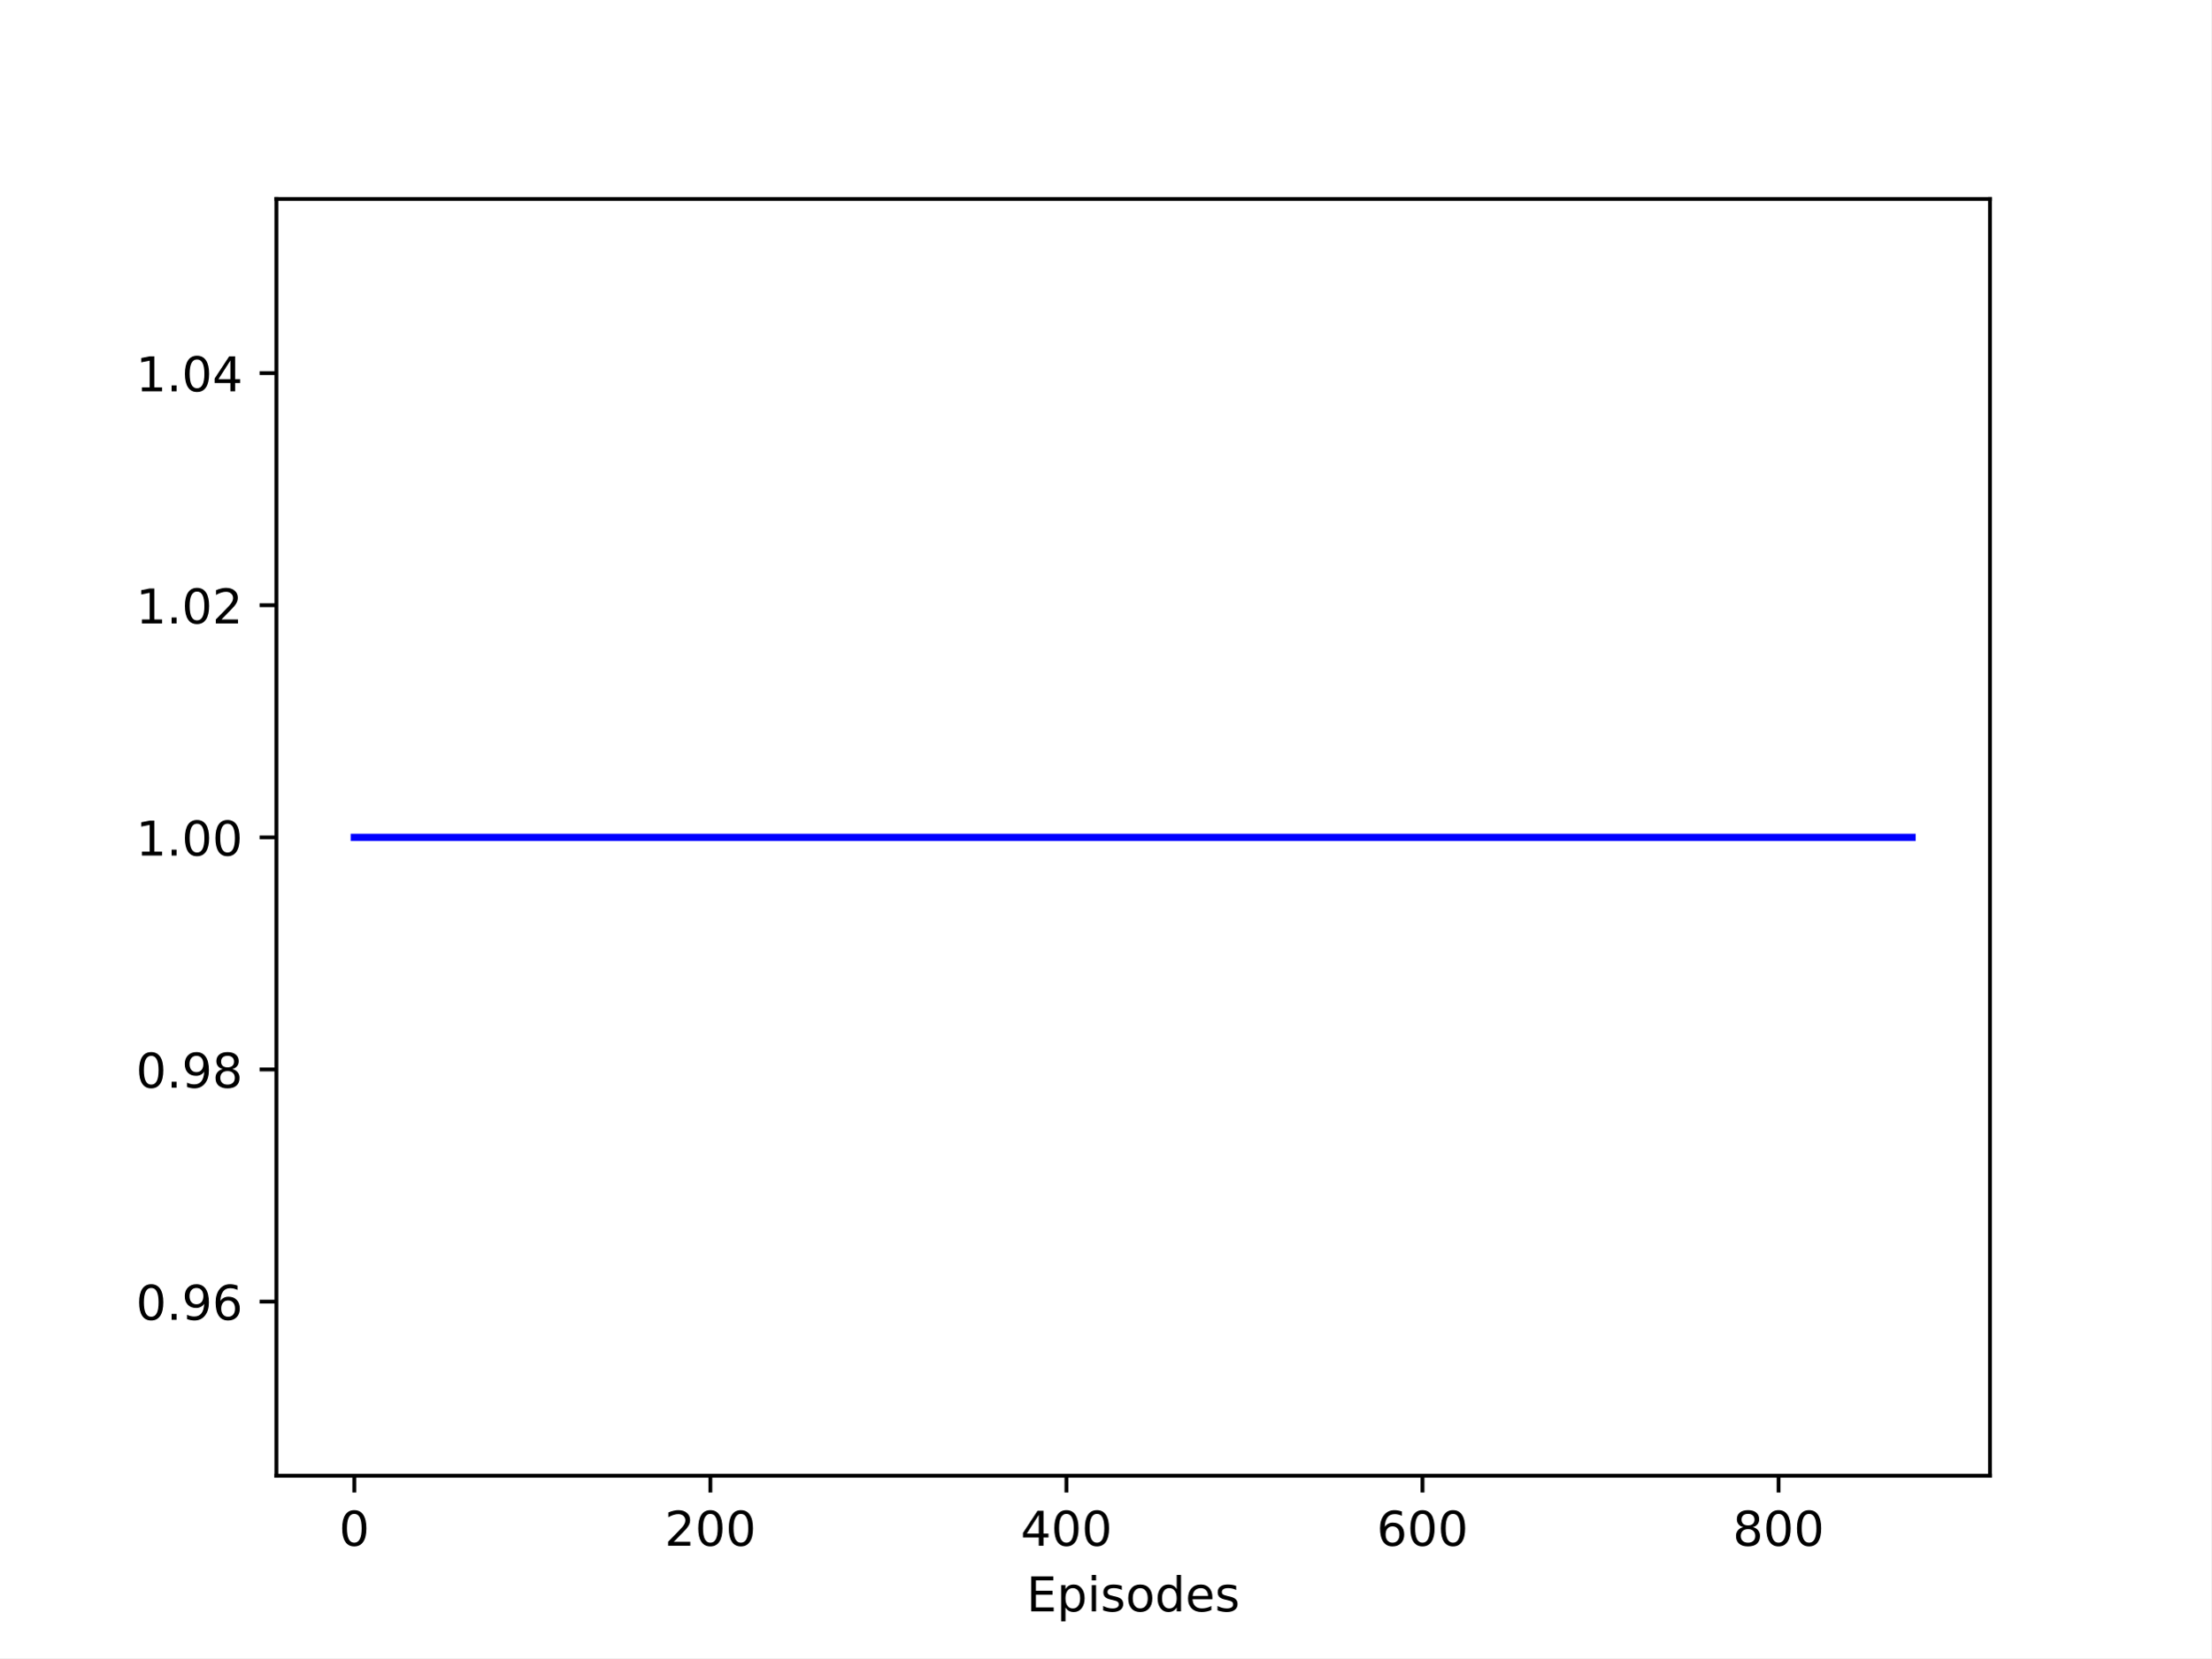
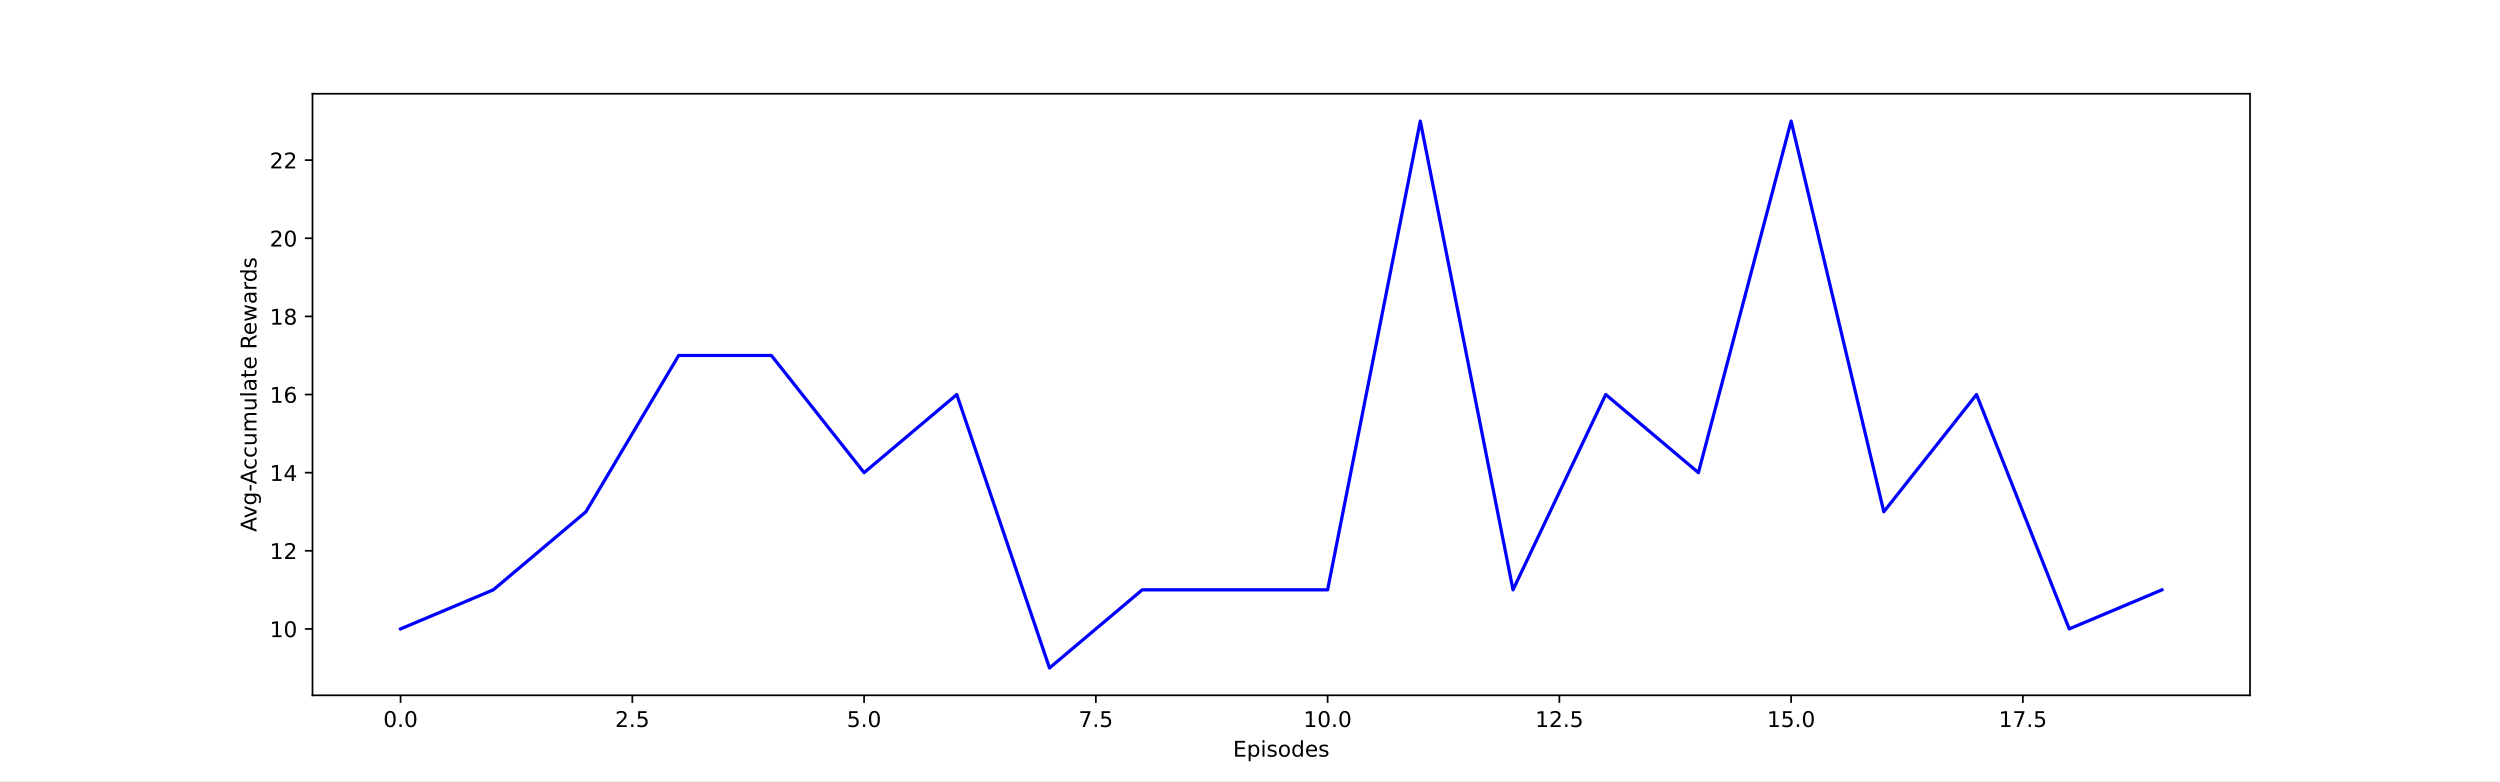
- <svg xmlns="http://www.w3.org/2000/svg" xmlns:xlink="http://www.w3.org/1999/xlink" height="345.6pt" version="1.1" viewBox="0 0 460.8 345.6" width="460.8pt">
+ <svg xmlns="http://www.w3.org/2000/svg" xmlns:xlink="http://www.w3.org/1999/xlink" height="360pt" version="1.1" viewBox="0 0 1152 360" width="1152pt">
  <defs>
    <style type="text/css">*{stroke-linecap:butt;stroke-linejoin:round;}</style>
  </defs>
  <g id="figure_1">
    <g id="patch_1">
-       <path d="M 0 345.6  L 460.8 345.6  L 460.8 0  L 0 0  z " style="fill:#ffffff;" />
+       <path d="M 0 360  L 1152 360  L 1152 0  L 0 0  z " style="fill:#ffffff;" />
    </g>
    <g id="axes_1">
      <g id="patch_2">
-         <path d="M 57.6 307.584  L 414.72 307.584  L 414.72 41.472  L 57.6 41.472  z " style="fill:#ffffff;" />
+         <path d="M 144 320.4  L 1036.8 320.4  L 1036.8 43.2  L 144 43.2  z " style="fill:#ffffff;" />
      </g>
      <g id="matplotlib.axis_1">
        <g id="xtick_1">
          <g id="line2d_1">
            <defs>
-               <path d="M 0 0  L 0 3.5  " id="m35e2b532b1" style="stroke:#000000;stroke-width:0.8;" />
+               <path d="M 0 0  L 0 3.5  " id="m3d6e7f5de0" style="stroke:#000000;stroke-width:0.8;" />
            </defs>
            <g>
-               <use style="stroke:#000000;stroke-width:0.8;" x="73.833" xlink:href="#m35e2b532b1" y="307.584" />
+               <use style="stroke:#000000;stroke-width:0.8;" x="184.582" xlink:href="#m3d6e7f5de0" y="320.4" />
            </g>
          </g>
          <g id="text_1">
-             <g transform="translate(70.65148 322.1824)scale(0.1 -0.1)">
+             <g transform="translate(176.6303 334.9984)scale(0.1 -0.1)">
              <defs>
                <path d="M 31.781 66.406  Q 24.172 66.406 20.328 58.906  Q 16.5 51.422 16.5 36.375  Q 16.5 21.391 20.328 13.891  Q 24.172 6.391 31.781 6.391  Q 39.453 6.391 43.281 13.891  Q 47.125 21.391 47.125 36.375  Q 47.125 51.422 43.281 58.906  Q 39.453 66.406 31.781 66.406  z M 31.781 74.219  Q 44.047 74.219 50.516 64.516  Q 56.984 54.828 56.984 36.375  Q 56.984 17.969 50.516 8.266  Q 44.047 -1.422 31.781 -1.422  Q 19.531 -1.422 13.062 8.266  Q 6.594 17.969 6.594 36.375  Q 6.594 54.828 13.062 64.516  Q 19.531 74.219 31.781 74.219  z " id="DejaVuSans-48" />
+                 <path d="M 10.688 12.406  L 21 12.406  L 21 0  L 10.688 0  z " id="DejaVuSans-46" />
              </defs>
              <use xlink:href="#DejaVuSans-48" />
+               <use x="63.623" xlink:href="#DejaVuSans-46" />
+               <use x="95.41" xlink:href="#DejaVuSans-48" />
            </g>
          </g>
        </g>
        <g id="xtick_2">
          <g id="line2d_2">
            <g>
-               <use style="stroke:#000000;stroke-width:0.8;" x="148.039" xlink:href="#m35e2b532b1" y="307.584" />
+               <use style="stroke:#000000;stroke-width:0.8;" x="291.376" xlink:href="#m3d6e7f5de0" y="320.4" />
            </g>
          </g>
          <g id="text_2">
-             <g transform="translate(138.4957 322.1824)scale(0.1 -0.1)">
+             <g transform="translate(283.4245 334.9984)scale(0.1 -0.1)">
              <defs>
                <path d="M 19.188 8.297  L 53.609 8.297  L 53.609 0  L 7.328 0  L 7.328 8.297  Q 12.938 14.109 22.625 23.891  Q 32.328 33.688 34.812 36.531  Q 39.547 41.844 41.422 45.531  Q 43.312 49.219 43.312 52.781  Q 43.312 58.594 39.234 62.25  Q 35.156 65.922 28.609 65.922  Q 23.969 65.922 18.812 64.312  Q 13.672 62.703 7.812 59.422  L 7.812 69.391  Q 13.766 71.781 18.938 73  Q 24.125 74.219 28.422 74.219  Q 39.75 74.219 46.484 68.547  Q 53.219 62.891 53.219 53.422  Q 53.219 48.922 51.531 44.891  Q 49.859 40.875 45.406 35.406  Q 44.188 33.984 37.641 27.219  Q 31.109 20.453 19.188 8.297  z " id="DejaVuSans-50" />
+                 <path d="M 10.797 72.906  L 49.516 72.906  L 49.516 64.594  L 19.828 64.594  L 19.828 46.734  Q 21.969 47.469 24.109 47.828  Q 26.266 48.188 28.422 48.188  Q 40.625 48.188 47.75 41.5  Q 54.891 34.812 54.891 23.391  Q 54.891 11.625 47.562 5.094  Q 40.234 -1.422 26.906 -1.422  Q 22.312 -1.422 17.547 -0.641  Q 12.797 0.141 7.719 1.703  L 7.719 11.625  Q 12.109 9.234 16.797 8.062  Q 21.484 6.891 26.703 6.891  Q 35.156 6.891 40.078 11.328  Q 45.016 15.766 45.016 23.391  Q 45.016 31 40.078 35.438  Q 35.156 39.891 26.703 39.891  Q 22.75 39.891 18.812 39.016  Q 14.891 38.141 10.797 36.281  z " id="DejaVuSans-53" />
              </defs>
              <use xlink:href="#DejaVuSans-50" />
-               <use x="63.623" xlink:href="#DejaVuSans-48" />
-               <use x="127.246" xlink:href="#DejaVuSans-48" />
+               <use x="63.623" xlink:href="#DejaVuSans-46" />
+               <use x="95.41" xlink:href="#DejaVuSans-53" />
            </g>
          </g>
        </g>
        <g id="xtick_3">
          <g id="line2d_3">
            <g>
-               <use style="stroke:#000000;stroke-width:0.8;" x="222.246" xlink:href="#m35e2b532b1" y="307.584" />
+               <use style="stroke:#000000;stroke-width:0.8;" x="398.17" xlink:href="#m3d6e7f5de0" y="320.4" />
            </g>
          </g>
          <g id="text_3">
-             <g transform="translate(212.7025 322.1824)scale(0.1 -0.1)">
-               <defs>
-                 <path d="M 37.797 64.312  L 12.891 25.391  L 37.797 25.391  z M 35.203 72.906  L 47.609 72.906  L 47.609 25.391  L 58.016 25.391  L 58.016 17.188  L 47.609 17.188  L 47.609 0  L 37.797 0  L 37.797 17.188  L 4.891 17.188  L 4.891 26.703  z " id="DejaVuSans-52" />
-               </defs>
-               <use xlink:href="#DejaVuSans-52" />
-               <use x="63.623" xlink:href="#DejaVuSans-48" />
-               <use x="127.246" xlink:href="#DejaVuSans-48" />
+             <g transform="translate(390.2188 334.9984)scale(0.1 -0.1)">
+               <use xlink:href="#DejaVuSans-53" />
+               <use x="63.623" xlink:href="#DejaVuSans-46" />
+               <use x="95.41" xlink:href="#DejaVuSans-48" />
            </g>
          </g>
        </g>
        <g id="xtick_4">
          <g id="line2d_4">
            <g>
-               <use style="stroke:#000000;stroke-width:0.8;" x="296.453" xlink:href="#m35e2b532b1" y="307.584" />
+               <use style="stroke:#000000;stroke-width:0.8;" x="504.965" xlink:href="#m3d6e7f5de0" y="320.4" />
            </g>
          </g>
          <g id="text_4">
-             <g transform="translate(286.9092 322.1824)scale(0.1 -0.1)">
-               <defs>
-                 <path d="M 33.016 40.375  Q 26.375 40.375 22.484 35.828  Q 18.609 31.297 18.609 23.391  Q 18.609 15.531 22.484 10.953  Q 26.375 6.391 33.016 6.391  Q 39.656 6.391 43.531 10.953  Q 47.406 15.531 47.406 23.391  Q 47.406 31.297 43.531 35.828  Q 39.656 40.375 33.016 40.375  z M 52.594 71.297  L 52.594 62.312  Q 48.875 64.062 45.094 64.984  Q 41.312 65.922 37.594 65.922  Q 27.828 65.922 22.672 59.328  Q 17.531 52.734 16.797 39.406  Q 19.672 43.656 24.016 45.922  Q 28.375 48.188 33.594 48.188  Q 44.578 48.188 50.953 41.516  Q 57.328 34.859 57.328 23.391  Q 57.328 12.156 50.688 5.359  Q 44.047 -1.422 33.016 -1.422  Q 20.359 -1.422 13.672 8.266  Q 6.984 17.969 6.984 36.375  Q 6.984 53.656 15.188 63.938  Q 23.391 74.219 37.203 74.219  Q 40.922 74.219 44.703 73.484  Q 48.484 72.75 52.594 71.297  z " id="DejaVuSans-54" />
-               </defs>
-               <use xlink:href="#DejaVuSans-54" />
-               <use x="63.623" xlink:href="#DejaVuSans-48" />
-               <use x="127.246" xlink:href="#DejaVuSans-48" />
+             <g transform="translate(497.013 334.9984)scale(0.1 -0.1)">
+               <defs>
+                 <path d="M 8.203 72.906  L 55.078 72.906  L 55.078 68.703  L 28.609 0  L 18.312 0  L 43.219 64.594  L 8.203 64.594  z " id="DejaVuSans-55" />
+               </defs>
+               <use xlink:href="#DejaVuSans-55" />
+               <use x="63.623" xlink:href="#DejaVuSans-46" />
+               <use x="95.41" xlink:href="#DejaVuSans-53" />
            </g>
          </g>
        </g>
        <g id="xtick_5">
          <g id="line2d_5">
            <g>
-               <use style="stroke:#000000;stroke-width:0.8;" x="370.66" xlink:href="#m35e2b532b1" y="307.584" />
+               <use style="stroke:#000000;stroke-width:0.8;" x="611.759" xlink:href="#m3d6e7f5de0" y="320.4" />
            </g>
          </g>
          <g id="text_5">
-             <g transform="translate(361.116 322.1824)scale(0.1 -0.1)">
-               <defs>
-                 <path d="M 31.781 34.625  Q 24.75 34.625 20.719 30.859  Q 16.703 27.094 16.703 20.516  Q 16.703 13.922 20.719 10.156  Q 24.75 6.391 31.781 6.391  Q 38.812 6.391 42.859 10.172  Q 46.922 13.969 46.922 20.516  Q 46.922 27.094 42.891 30.859  Q 38.875 34.625 31.781 34.625  z M 21.922 38.812  Q 15.578 40.375 12.031 44.719  Q 8.5 49.078 8.5 55.328  Q 8.5 64.062 14.719 69.141  Q 20.953 74.219 31.781 74.219  Q 42.672 74.219 48.875 69.141  Q 55.078 64.062 55.078 55.328  Q 55.078 49.078 51.531 44.719  Q 48 40.375 41.703 38.812  Q 48.828 37.156 52.797 32.312  Q 56.781 27.484 56.781 20.516  Q 56.781 9.906 50.312 4.234  Q 43.844 -1.422 31.781 -1.422  Q 19.734 -1.422 13.25 4.234  Q 6.781 9.906 6.781 20.516  Q 6.781 27.484 10.781 32.312  Q 14.797 37.156 21.922 38.812  z M 18.312 54.391  Q 18.312 48.734 21.844 45.562  Q 25.391 42.391 31.781 42.391  Q 38.141 42.391 41.719 45.562  Q 45.312 48.734 45.312 54.391  Q 45.312 60.062 41.719 63.234  Q 38.141 66.406 31.781 66.406  Q 25.391 66.406 21.844 63.234  Q 18.312 60.062 18.312 54.391  z " id="DejaVuSans-56" />
-               </defs>
-               <use xlink:href="#DejaVuSans-56" />
+             <g transform="translate(600.626 334.9984)scale(0.1 -0.1)">
+               <defs>
+                 <path d="M 12.406 8.297  L 28.516 8.297  L 28.516 63.922  L 10.984 60.406  L 10.984 69.391  L 28.422 72.906  L 38.281 72.906  L 38.281 8.297  L 54.391 8.297  L 54.391 0  L 12.406 0  z " id="DejaVuSans-49" />
+               </defs>
+               <use xlink:href="#DejaVuSans-49" />
              <use x="63.623" xlink:href="#DejaVuSans-48" />
-               <use x="127.246" xlink:href="#DejaVuSans-48" />
-             </g>
-           </g>
-         </g>
-         <g id="text_6">
-           <g transform="translate(213.9178 335.8606)scale(0.1 -0.1)">
+               <use x="127.246" xlink:href="#DejaVuSans-46" />
+               <use x="159.033" xlink:href="#DejaVuSans-48" />
+             </g>
+           </g>
+         </g>
+         <g id="xtick_6">
+           <g id="line2d_6">
+             <g>
+               <use style="stroke:#000000;stroke-width:0.8;" x="718.553" xlink:href="#m3d6e7f5de0" y="320.4" />
+             </g>
+           </g>
+           <g id="text_6">
+             <g transform="translate(707.4203 334.9984)scale(0.1 -0.1)">
+               <use xlink:href="#DejaVuSans-49" />
+               <use x="63.623" xlink:href="#DejaVuSans-50" />
+               <use x="127.246" xlink:href="#DejaVuSans-46" />
+               <use x="159.033" xlink:href="#DejaVuSans-53" />
+             </g>
+           </g>
+         </g>
+         <g id="xtick_7">
+           <g id="line2d_7">
+             <g>
+               <use style="stroke:#000000;stroke-width:0.8;" x="825.347" xlink:href="#m3d6e7f5de0" y="320.4" />
+             </g>
+           </g>
+           <g id="text_7">
+             <g transform="translate(814.2146 334.9984)scale(0.1 -0.1)">
+               <use xlink:href="#DejaVuSans-49" />
+               <use x="63.623" xlink:href="#DejaVuSans-53" />
+               <use x="127.246" xlink:href="#DejaVuSans-46" />
+               <use x="159.033" xlink:href="#DejaVuSans-48" />
+             </g>
+           </g>
+         </g>
+         <g id="xtick_8">
+           <g id="line2d_8">
+             <g>
+               <use style="stroke:#000000;stroke-width:0.8;" x="932.142" xlink:href="#m3d6e7f5de0" y="320.4" />
+             </g>
+           </g>
+           <g id="text_8">
+             <g transform="translate(921.0088 334.9984)scale(0.1 -0.1)">
+               <use xlink:href="#DejaVuSans-49" />
+               <use x="63.623" xlink:href="#DejaVuSans-55" />
+               <use x="127.246" xlink:href="#DejaVuSans-46" />
+               <use x="159.033" xlink:href="#DejaVuSans-53" />
+             </g>
+           </g>
+         </g>
+         <g id="text_9">
+           <g transform="translate(568.1578 348.6766)scale(0.1 -0.1)">
            <defs>
              <path d="M 9.812 72.906  L 55.906 72.906  L 55.906 64.594  L 19.672 64.594  L 19.672 43.016  L 54.391 43.016  L 54.391 34.719  L 19.672 34.719  L 19.672 8.297  L 56.781 8.297  L 56.781 0  L 9.812 0  z " id="DejaVuSans-69" />
              <path d="M 18.109 8.203  L 18.109 -20.797  L 9.078 -20.797  L 9.078 54.688  L 18.109 54.688  L 18.109 46.391  Q 20.953 51.266 25.266 53.625  Q 29.594 56 35.594 56  Q 45.562 56 51.781 48.094  Q 58.016 40.188 58.016 27.297  Q 58.016 14.406 51.781 6.484  Q 45.562 -1.422 35.594 -1.422  Q 29.594 -1.422 25.266 0.953  Q 20.953 3.328 18.109 8.203  z M 48.688 27.297  Q 48.688 37.203 44.609 42.844  Q 40.531 48.484 33.406 48.484  Q 26.266 48.484 22.188 42.844  Q 18.109 37.203 18.109 27.297  Q 18.109 17.391 22.188 11.75  Q 26.266 6.109 33.406 6.109  Q 40.531 6.109 44.609 11.75  Q 48.688 17.391 48.688 27.297  z " id="DejaVuSans-112" />
              <path d="M 9.422 54.688  L 18.406 54.688  L 18.406 0  L 9.422 0  z M 9.422 75.984  L 18.406 75.984  L 18.406 64.594  L 9.422 64.594  z " id="DejaVuSans-105" />
              <path d="M 44.281 53.078  L 44.281 44.578  Q 40.484 46.531 36.375 47.5  Q 32.281 48.484 27.875 48.484  Q 21.188 48.484 17.844 46.438  Q 14.5 44.391 14.5 40.281  Q 14.5 37.156 16.891 35.375  Q 19.281 33.594 26.516 31.984  L 29.594 31.297  Q 39.156 29.25 43.188 25.516  Q 47.219 21.781 47.219 15.094  Q 47.219 7.469 41.188 3.016  Q 35.156 -1.422 24.609 -1.422  Q 20.219 -1.422 15.453 -0.562  Q 10.688 0.297 5.422 2  L 5.422 11.281  Q 10.406 8.688 15.234 7.391  Q 20.062 6.109 24.812 6.109  Q 31.156 6.109 34.562 8.281  Q 37.984 10.453 37.984 14.406  Q 37.984 18.062 35.516 20.016  Q 33.062 21.969 24.703 23.781  L 21.578 24.516  Q 13.234 26.266 9.516 29.906  Q 5.812 33.547 5.812 39.891  Q 5.812 47.609 11.281 51.797  Q 16.75 56 26.812 56  Q 31.781 56 36.172 55.266  Q 40.578 54.547 44.281 53.078  z " id="DejaVuSans-115" />
              <path d="M 30.609 48.391  Q 23.391 48.391 19.188 42.75  Q 14.984 37.109 14.984 27.297  Q 14.984 17.484 19.156 11.844  Q 23.344 6.203 30.609 6.203  Q 37.797 6.203 41.984 11.859  Q 46.188 17.531 46.188 27.297  Q 46.188 37.016 41.984 42.703  Q 37.797 48.391 30.609 48.391  z M 30.609 56  Q 42.328 56 49.016 48.375  Q 55.719 40.766 55.719 27.297  Q 55.719 13.875 49.016 6.219  Q 42.328 -1.422 30.609 -1.422  Q 18.844 -1.422 12.172 6.219  Q 5.516 13.875 5.516 27.297  Q 5.516 40.766 12.172 48.375  Q 18.844 56 30.609 56  z " id="DejaVuSans-111" />
              <path d="M 45.406 46.391  L 45.406 75.984  L 54.391 75.984  L 54.391 0  L 45.406 0  L 45.406 8.203  Q 42.578 3.328 38.25 0.953  Q 33.938 -1.422 27.875 -1.422  Q 17.969 -1.422 11.734 6.484  Q 5.516 14.406 5.516 27.297  Q 5.516 40.188 11.734 48.094  Q 17.969 56 27.875 56  Q 33.938 56 38.25 53.625  Q 42.578 51.266 45.406 46.391  z M 14.797 27.297  Q 14.797 17.391 18.875 11.75  Q 22.953 6.109 30.078 6.109  Q 37.203 6.109 41.297 11.75  Q 45.406 17.391 45.406 27.297  Q 45.406 37.203 41.297 42.844  Q 37.203 48.484 30.078 48.484  Q 22.953 48.484 18.875 42.844  Q 14.797 37.203 14.797 27.297  z " id="DejaVuSans-100" />
              <path d="M 56.203 29.594  L 56.203 25.203  L 14.891 25.203  Q 15.484 15.922 20.484 11.062  Q 25.484 6.203 34.422 6.203  Q 39.594 6.203 44.453 7.469  Q 49.312 8.734 54.109 11.281  L 54.109 2.781  Q 49.266 0.734 44.188 -0.344  Q 39.109 -1.422 33.891 -1.422  Q 20.797 -1.422 13.156 6.188  Q 5.516 13.812 5.516 26.812  Q 5.516 40.234 12.766 48.109  Q 20.016 56 32.328 56  Q 43.359 56 49.781 48.891  Q 56.203 41.797 56.203 29.594  z M 47.219 32.234  Q 47.125 39.594 43.094 43.984  Q 39.062 48.391 32.422 48.391  Q 24.906 48.391 20.391 44.141  Q 15.875 39.891 15.188 32.172  z " id="DejaVuSans-101" />
            </defs>
            <use xlink:href="#DejaVuSans-69" />
            <use x="63.184" xlink:href="#DejaVuSans-112" />
            <use x="126.66" xlink:href="#DejaVuSans-105" />
            <use x="154.443" xlink:href="#DejaVuSans-115" />
            <use x="206.543" xlink:href="#DejaVuSans-111" />
            <use x="267.725" xlink:href="#DejaVuSans-100" />
            <use x="331.201" xlink:href="#DejaVuSans-101" />
            <use x="392.725" xlink:href="#DejaVuSans-115" />
          </g>
        </g>
      </g>
      <g id="matplotlib.axis_2">
        <g id="ytick_1">
-           <g id="line2d_6">
+           <g id="line2d_9">
            <defs>
-               <path d="M 0 0  L -3.5 0  " id="m3070c80181" style="stroke:#000000;stroke-width:0.8;" />
+               <path d="M 0 0  L -3.5 0  " id="mc767b26a03" style="stroke:#000000;stroke-width:0.8;" />
            </defs>
            <g>
-               <use style="stroke:#000000;stroke-width:0.8;" x="57.6" xlink:href="#m3070c80181" y="271.296" />
-             </g>
-           </g>
-           <g id="text_7">
-             <g transform="translate(28.33438 275.0952)scale(0.1 -0.1)">
-               <defs>
-                 <path d="M 10.688 12.406  L 21 12.406  L 21 0  L 10.688 0  z " id="DejaVuSans-46" />
-                 <path d="M 10.984 1.516  L 10.984 10.5  Q 14.703 8.734 18.5 7.812  Q 22.312 6.891 25.984 6.891  Q 35.75 6.891 40.891 13.453  Q 46.047 20.016 46.781 33.406  Q 43.953 29.203 39.594 26.953  Q 35.25 24.703 29.984 24.703  Q 19.047 24.703 12.672 31.312  Q 6.297 37.938 6.297 49.422  Q 6.297 60.641 12.938 67.422  Q 19.578 74.219 30.609 74.219  Q 43.266 74.219 49.922 64.516  Q 56.594 54.828 56.594 36.375  Q 56.594 19.141 48.406 8.859  Q 40.234 -1.422 26.422 -1.422  Q 22.703 -1.422 18.891 -0.688  Q 15.094 0.047 10.984 1.516  z M 30.609 32.422  Q 37.25 32.422 41.125 36.953  Q 45.016 41.5 45.016 49.422  Q 45.016 57.281 41.125 61.844  Q 37.25 66.406 30.609 66.406  Q 23.969 66.406 20.094 61.844  Q 16.219 57.281 16.219 49.422  Q 16.219 41.5 20.094 36.953  Q 23.969 32.422 30.609 32.422  z " id="DejaVuSans-57" />
-               </defs>
-               <use xlink:href="#DejaVuSans-48" />
-               <use x="63.623" xlink:href="#DejaVuSans-46" />
-               <use x="95.41" xlink:href="#DejaVuSans-57" />
-               <use x="159.033" xlink:href="#DejaVuSans-54" />
+               <use style="stroke:#000000;stroke-width:0.8;" x="144" xlink:href="#mc767b26a03" y="289.8" />
+             </g>
+           </g>
+           <g id="text_10">
+             <g transform="translate(124.275 293.5992)scale(0.1 -0.1)">
+               <use xlink:href="#DejaVuSans-49" />
+               <use x="63.623" xlink:href="#DejaVuSans-48" />
            </g>
          </g>
        </g>
        <g id="ytick_2">
-           <g id="line2d_7">
-             <g>
-               <use style="stroke:#000000;stroke-width:0.8;" x="57.6" xlink:href="#m3070c80181" y="222.912" />
-             </g>
-           </g>
-           <g id="text_8">
-             <g transform="translate(28.33438 226.7112)scale(0.1 -0.1)">
-               <use xlink:href="#DejaVuSans-48" />
-               <use x="63.623" xlink:href="#DejaVuSans-46" />
-               <use x="95.41" xlink:href="#DejaVuSans-57" />
-               <use x="159.033" xlink:href="#DejaVuSans-56" />
+           <g id="line2d_10">
+             <g>
+               <use style="stroke:#000000;stroke-width:0.8;" x="144" xlink:href="#mc767b26a03" y="253.8" />
+             </g>
+           </g>
+           <g id="text_11">
+             <g transform="translate(124.275 257.5992)scale(0.1 -0.1)">
+               <use xlink:href="#DejaVuSans-49" />
+               <use x="63.623" xlink:href="#DejaVuSans-50" />
            </g>
          </g>
        </g>
        <g id="ytick_3">
-           <g id="line2d_8">
-             <g>
-               <use style="stroke:#000000;stroke-width:0.8;" x="57.6" xlink:href="#m3070c80181" y="174.528" />
-             </g>
-           </g>
-           <g id="text_9">
-             <g transform="translate(28.33438 178.3272)scale(0.1 -0.1)">
-               <defs>
-                 <path d="M 12.406 8.297  L 28.516 8.297  L 28.516 63.922  L 10.984 60.406  L 10.984 69.391  L 28.422 72.906  L 38.281 72.906  L 38.281 8.297  L 54.391 8.297  L 54.391 0  L 12.406 0  z " id="DejaVuSans-49" />
-               </defs>
-               <use xlink:href="#DejaVuSans-49" />
-               <use x="63.623" xlink:href="#DejaVuSans-46" />
-               <use x="95.41" xlink:href="#DejaVuSans-48" />
-               <use x="159.033" xlink:href="#DejaVuSans-48" />
+           <g id="line2d_11">
+             <g>
+               <use style="stroke:#000000;stroke-width:0.8;" x="144" xlink:href="#mc767b26a03" y="217.8" />
+             </g>
+           </g>
+           <g id="text_12">
+             <g transform="translate(124.275 221.5992)scale(0.1 -0.1)">
+               <defs>
+                 <path d="M 37.797 64.312  L 12.891 25.391  L 37.797 25.391  z M 35.203 72.906  L 47.609 72.906  L 47.609 25.391  L 58.016 25.391  L 58.016 17.188  L 47.609 17.188  L 47.609 0  L 37.797 0  L 37.797 17.188  L 4.891 17.188  L 4.891 26.703  z " id="DejaVuSans-52" />
+               </defs>
+               <use xlink:href="#DejaVuSans-49" />
+               <use x="63.623" xlink:href="#DejaVuSans-52" />
            </g>
          </g>
        </g>
        <g id="ytick_4">
-           <g id="line2d_9">
-             <g>
-               <use style="stroke:#000000;stroke-width:0.8;" x="57.6" xlink:href="#m3070c80181" y="126.144" />
-             </g>
-           </g>
-           <g id="text_10">
-             <g transform="translate(28.33438 129.9432)scale(0.1 -0.1)">
-               <use xlink:href="#DejaVuSans-49" />
-               <use x="63.623" xlink:href="#DejaVuSans-46" />
-               <use x="95.41" xlink:href="#DejaVuSans-48" />
-               <use x="159.033" xlink:href="#DejaVuSans-50" />
+           <g id="line2d_12">
+             <g>
+               <use style="stroke:#000000;stroke-width:0.8;" x="144" xlink:href="#mc767b26a03" y="181.8" />
+             </g>
+           </g>
+           <g id="text_13">
+             <g transform="translate(124.275 185.5992)scale(0.1 -0.1)">
+               <defs>
+                 <path d="M 33.016 40.375  Q 26.375 40.375 22.484 35.828  Q 18.609 31.297 18.609 23.391  Q 18.609 15.531 22.484 10.953  Q 26.375 6.391 33.016 6.391  Q 39.656 6.391 43.531 10.953  Q 47.406 15.531 47.406 23.391  Q 47.406 31.297 43.531 35.828  Q 39.656 40.375 33.016 40.375  z M 52.594 71.297  L 52.594 62.312  Q 48.875 64.062 45.094 64.984  Q 41.312 65.922 37.594 65.922  Q 27.828 65.922 22.672 59.328  Q 17.531 52.734 16.797 39.406  Q 19.672 43.656 24.016 45.922  Q 28.375 48.188 33.594 48.188  Q 44.578 48.188 50.953 41.516  Q 57.328 34.859 57.328 23.391  Q 57.328 12.156 50.688 5.359  Q 44.047 -1.422 33.016 -1.422  Q 20.359 -1.422 13.672 8.266  Q 6.984 17.969 6.984 36.375  Q 6.984 53.656 15.188 63.938  Q 23.391 74.219 37.203 74.219  Q 40.922 74.219 44.703 73.484  Q 48.484 72.75 52.594 71.297  z " id="DejaVuSans-54" />
+               </defs>
+               <use xlink:href="#DejaVuSans-49" />
+               <use x="63.623" xlink:href="#DejaVuSans-54" />
            </g>
          </g>
        </g>
        <g id="ytick_5">
-           <g id="line2d_10">
-             <g>
-               <use style="stroke:#000000;stroke-width:0.8;" x="57.6" xlink:href="#m3070c80181" y="77.76" />
-             </g>
-           </g>
-           <g id="text_11">
-             <g transform="translate(28.33438 81.55922)scale(0.1 -0.1)">
-               <use xlink:href="#DejaVuSans-49" />
-               <use x="63.623" xlink:href="#DejaVuSans-46" />
-               <use x="95.41" xlink:href="#DejaVuSans-48" />
-               <use x="159.033" xlink:href="#DejaVuSans-52" />
-             </g>
-           </g>
-         </g>
-       </g>
-       <g id="line2d_11">
-         <path clip-path="url(#p6a3a46ffb1)" d="M 73.833 174.528  L 398.487 174.528  L 398.487 174.528  " style="fill:none;stroke:#0000ff;stroke-linecap:square;stroke-width:1.5;" />
+           <g id="line2d_13">
+             <g>
+               <use style="stroke:#000000;stroke-width:0.8;" x="144" xlink:href="#mc767b26a03" y="145.8" />
+             </g>
+           </g>
+           <g id="text_14">
+             <g transform="translate(124.275 149.5992)scale(0.1 -0.1)">
+               <defs>
+                 <path d="M 31.781 34.625  Q 24.75 34.625 20.719 30.859  Q 16.703 27.094 16.703 20.516  Q 16.703 13.922 20.719 10.156  Q 24.75 6.391 31.781 6.391  Q 38.812 6.391 42.859 10.172  Q 46.922 13.969 46.922 20.516  Q 46.922 27.094 42.891 30.859  Q 38.875 34.625 31.781 34.625  z M 21.922 38.812  Q 15.578 40.375 12.031 44.719  Q 8.5 49.078 8.5 55.328  Q 8.5 64.062 14.719 69.141  Q 20.953 74.219 31.781 74.219  Q 42.672 74.219 48.875 69.141  Q 55.078 64.062 55.078 55.328  Q 55.078 49.078 51.531 44.719  Q 48 40.375 41.703 38.812  Q 48.828 37.156 52.797 32.312  Q 56.781 27.484 56.781 20.516  Q 56.781 9.906 50.312 4.234  Q 43.844 -1.422 31.781 -1.422  Q 19.734 -1.422 13.25 4.234  Q 6.781 9.906 6.781 20.516  Q 6.781 27.484 10.781 32.312  Q 14.797 37.156 21.922 38.812  z M 18.312 54.391  Q 18.312 48.734 21.844 45.562  Q 25.391 42.391 31.781 42.391  Q 38.141 42.391 41.719 45.562  Q 45.312 48.734 45.312 54.391  Q 45.312 60.062 41.719 63.234  Q 38.141 66.406 31.781 66.406  Q 25.391 66.406 21.844 63.234  Q 18.312 60.062 18.312 54.391  z " id="DejaVuSans-56" />
+               </defs>
+               <use xlink:href="#DejaVuSans-49" />
+               <use x="63.623" xlink:href="#DejaVuSans-56" />
+             </g>
+           </g>
+         </g>
+         <g id="ytick_6">
+           <g id="line2d_14">
+             <g>
+               <use style="stroke:#000000;stroke-width:0.8;" x="144" xlink:href="#mc767b26a03" y="109.8" />
+             </g>
+           </g>
+           <g id="text_15">
+             <g transform="translate(124.275 113.5992)scale(0.1 -0.1)">
+               <use xlink:href="#DejaVuSans-50" />
+               <use x="63.623" xlink:href="#DejaVuSans-48" />
+             </g>
+           </g>
+         </g>
+         <g id="ytick_7">
+           <g id="line2d_15">
+             <g>
+               <use style="stroke:#000000;stroke-width:0.8;" x="144" xlink:href="#mc767b26a03" y="73.8" />
+             </g>
+           </g>
+           <g id="text_16">
+             <g transform="translate(124.275 77.59922)scale(0.1 -0.1)">
+               <use xlink:href="#DejaVuSans-50" />
+               <use x="63.623" xlink:href="#DejaVuSans-50" />
+             </g>
+           </g>
+         </g>
+         <g id="text_17">
+           <g transform="translate(118.1953 245.0953)rotate(-90)scale(0.1 -0.1)">
+             <defs>
+               <path d="M 34.188 63.188  L 20.797 26.906  L 47.609 26.906  z M 28.609 72.906  L 39.797 72.906  L 67.578 0  L 57.328 0  L 50.688 18.703  L 17.828 18.703  L 11.188 0  L 0.781 0  z " id="DejaVuSans-65" />
+               <path d="M 2.984 54.688  L 12.5 54.688  L 29.594 8.797  L 46.688 54.688  L 56.203 54.688  L 35.688 0  L 23.484 0  z " id="DejaVuSans-118" />
+               <path d="M 45.406 27.984  Q 45.406 37.75 41.375 43.109  Q 37.359 48.484 30.078 48.484  Q 22.859 48.484 18.828 43.109  Q 14.797 37.75 14.797 27.984  Q 14.797 18.266 18.828 12.891  Q 22.859 7.516 30.078 7.516  Q 37.359 7.516 41.375 12.891  Q 45.406 18.266 45.406 27.984  z M 54.391 6.781  Q 54.391 -7.172 48.188 -13.984  Q 42 -20.797 29.203 -20.797  Q 24.469 -20.797 20.266 -20.094  Q 16.062 -19.391 12.109 -17.922  L 12.109 -9.188  Q 16.062 -11.328 19.922 -12.344  Q 23.781 -13.375 27.781 -13.375  Q 36.625 -13.375 41.016 -8.766  Q 45.406 -4.156 45.406 5.172  L 45.406 9.625  Q 42.625 4.781 38.281 2.391  Q 33.938 0 27.875 0  Q 17.828 0 11.672 7.656  Q 5.516 15.328 5.516 27.984  Q 5.516 40.672 11.672 48.328  Q 17.828 56 27.875 56  Q 33.938 56 38.281 53.609  Q 42.625 51.219 45.406 46.391  L 45.406 54.688  L 54.391 54.688  z " id="DejaVuSans-103" />
+               <path d="M 4.891 31.391  L 31.203 31.391  L 31.203 23.391  L 4.891 23.391  z " id="DejaVuSans-45" />
+               <path d="M 48.781 52.594  L 48.781 44.188  Q 44.969 46.297 41.141 47.344  Q 37.312 48.391 33.406 48.391  Q 24.656 48.391 19.812 42.844  Q 14.984 37.312 14.984 27.297  Q 14.984 17.281 19.812 11.734  Q 24.656 6.203 33.406 6.203  Q 37.312 6.203 41.141 7.25  Q 44.969 8.297 48.781 10.406  L 48.781 2.094  Q 45.016 0.344 40.984 -0.531  Q 36.969 -1.422 32.422 -1.422  Q 20.062 -1.422 12.781 6.344  Q 5.516 14.109 5.516 27.297  Q 5.516 40.672 12.859 48.328  Q 20.219 56 33.016 56  Q 37.156 56 41.109 55.141  Q 45.062 54.297 48.781 52.594  z " id="DejaVuSans-99" />
+               <path d="M 8.5 21.578  L 8.5 54.688  L 17.484 54.688  L 17.484 21.922  Q 17.484 14.156 20.5 10.266  Q 23.531 6.391 29.594 6.391  Q 36.859 6.391 41.078 11.031  Q 45.312 15.672 45.312 23.688  L 45.312 54.688  L 54.297 54.688  L 54.297 0  L 45.312 0  L 45.312 8.406  Q 42.047 3.422 37.719 1  Q 33.406 -1.422 27.688 -1.422  Q 18.266 -1.422 13.375 4.438  Q 8.5 10.297 8.5 21.578  z M 31.109 56  z " id="DejaVuSans-117" />
+               <path d="M 52 44.188  Q 55.375 50.25 60.062 53.125  Q 64.75 56 71.094 56  Q 79.641 56 84.281 50.016  Q 88.922 44.047 88.922 33.016  L 88.922 0  L 79.891 0  L 79.891 32.719  Q 79.891 40.578 77.094 44.375  Q 74.312 48.188 68.609 48.188  Q 61.625 48.188 57.562 43.547  Q 53.516 38.922 53.516 30.906  L 53.516 0  L 44.484 0  L 44.484 32.719  Q 44.484 40.625 41.703 44.406  Q 38.922 48.188 33.109 48.188  Q 26.219 48.188 22.156 43.531  Q 18.109 38.875 18.109 30.906  L 18.109 0  L 9.078 0  L 9.078 54.688  L 18.109 54.688  L 18.109 46.188  Q 21.188 51.219 25.484 53.609  Q 29.781 56 35.688 56  Q 41.656 56 45.828 52.969  Q 50 49.953 52 44.188  z " id="DejaVuSans-109" />
+               <path d="M 9.422 75.984  L 18.406 75.984  L 18.406 0  L 9.422 0  z " id="DejaVuSans-108" />
+               <path d="M 34.281 27.484  Q 23.391 27.484 19.188 25  Q 14.984 22.516 14.984 16.5  Q 14.984 11.719 18.141 8.906  Q 21.297 6.109 26.703 6.109  Q 34.188 6.109 38.703 11.406  Q 43.219 16.703 43.219 25.484  L 43.219 27.484  z M 52.203 31.203  L 52.203 0  L 43.219 0  L 43.219 8.297  Q 40.141 3.328 35.547 0.953  Q 30.953 -1.422 24.312 -1.422  Q 15.922 -1.422 10.953 3.297  Q 6 8.016 6 15.922  Q 6 25.141 12.172 29.828  Q 18.359 34.516 30.609 34.516  L 43.219 34.516  L 43.219 35.406  Q 43.219 41.609 39.141 45  Q 35.062 48.391 27.688 48.391  Q 23 48.391 18.547 47.266  Q 14.109 46.141 10.016 43.891  L 10.016 52.203  Q 14.938 54.109 19.578 55.047  Q 24.219 56 28.609 56  Q 40.484 56 46.344 49.844  Q 52.203 43.703 52.203 31.203  z " id="DejaVuSans-97" />
+               <path d="M 18.312 70.219  L 18.312 54.688  L 36.812 54.688  L 36.812 47.703  L 18.312 47.703  L 18.312 18.016  Q 18.312 11.328 20.141 9.422  Q 21.969 7.516 27.594 7.516  L 36.812 7.516  L 36.812 0  L 27.594 0  Q 17.188 0 13.234 3.875  Q 9.281 7.766 9.281 18.016  L 9.281 47.703  L 2.688 47.703  L 2.688 54.688  L 9.281 54.688  L 9.281 70.219  z " id="DejaVuSans-116" />
+               <path id="DejaVuSans-32" />
+               <path d="M 44.391 34.188  Q 47.562 33.109 50.562 29.594  Q 53.562 26.078 56.594 19.922  L 66.609 0  L 56 0  L 46.688 18.703  Q 43.062 26.031 39.672 28.422  Q 36.281 30.812 30.422 30.812  L 19.672 30.812  L 19.672 0  L 9.812 0  L 9.812 72.906  L 32.078 72.906  Q 44.578 72.906 50.734 67.672  Q 56.891 62.453 56.891 51.906  Q 56.891 45.016 53.688 40.469  Q 50.484 35.938 44.391 34.188  z M 19.672 64.797  L 19.672 38.922  L 32.078 38.922  Q 39.203 38.922 42.844 42.219  Q 46.484 45.516 46.484 51.906  Q 46.484 58.297 42.844 61.547  Q 39.203 64.797 32.078 64.797  z " id="DejaVuSans-82" />
+               <path d="M 4.203 54.688  L 13.188 54.688  L 24.422 12.016  L 35.594 54.688  L 46.188 54.688  L 57.422 12.016  L 68.609 54.688  L 77.594 54.688  L 63.281 0  L 52.688 0  L 40.922 44.828  L 29.109 0  L 18.5 0  z " id="DejaVuSans-119" />
+               <path d="M 41.109 46.297  Q 39.594 47.172 37.812 47.578  Q 36.031 48 33.891 48  Q 26.266 48 22.188 43.047  Q 18.109 38.094 18.109 28.812  L 18.109 0  L 9.078 0  L 9.078 54.688  L 18.109 54.688  L 18.109 46.188  Q 20.953 51.172 25.484 53.578  Q 30.031 56 36.531 56  Q 37.453 56 38.578 55.875  Q 39.703 55.766 41.062 55.516  z " id="DejaVuSans-114" />
+             </defs>
+             <use xlink:href="#DejaVuSans-65" />
+             <use x="62.533" xlink:href="#DejaVuSans-118" />
+             <use x="121.713" xlink:href="#DejaVuSans-103" />
+             <use x="185.189" xlink:href="#DejaVuSans-45" />
+             <use x="219.023" xlink:href="#DejaVuSans-65" />
+             <use x="285.682" xlink:href="#DejaVuSans-99" />
+             <use x="340.662" xlink:href="#DejaVuSans-99" />
+             <use x="395.643" xlink:href="#DejaVuSans-117" />
+             <use x="459.021" xlink:href="#DejaVuSans-109" />
+             <use x="556.434" xlink:href="#DejaVuSans-117" />
+             <use x="619.812" xlink:href="#DejaVuSans-108" />
+             <use x="647.596" xlink:href="#DejaVuSans-97" />
+             <use x="708.875" xlink:href="#DejaVuSans-116" />
+             <use x="748.084" xlink:href="#DejaVuSans-101" />
+             <use x="809.607" xlink:href="#DejaVuSans-32" />
+             <use x="841.395" xlink:href="#DejaVuSans-82" />
+             <use x="906.377" xlink:href="#DejaVuSans-101" />
+             <use x="967.9" xlink:href="#DejaVuSans-119" />
+             <use x="1049.688" xlink:href="#DejaVuSans-97" />
+             <use x="1110.967" xlink:href="#DejaVuSans-114" />
+             <use x="1150.33" xlink:href="#DejaVuSans-100" />
+             <use x="1213.807" xlink:href="#DejaVuSans-115" />
+           </g>
+         </g>
+       </g>
+       <g id="line2d_16">
+         <path clip-path="url(#p231e341678)" d="M 184.582 289.8  L 227.3 271.8  L 270.017 235.8  L 312.735 163.8  L 355.453 163.8  L 398.17 217.8  L 440.888 181.8  L 483.606 307.8  L 526.323 271.8  L 569.041 271.8  L 611.759 271.8  L 654.477 55.8  L 697.194 271.8  L 739.912 181.8  L 782.63 217.8  L 825.347 55.8  L 868.065 235.8  L 910.783 181.8  L 953.5 289.8  L 996.218 271.8  " style="fill:none;stroke:#0000ff;stroke-linecap:square;stroke-width:1.5;" />
      </g>
      <g id="patch_3">
-         <path d="M 57.6 307.584  L 57.6 41.472  " style="fill:none;stroke:#000000;stroke-linecap:square;stroke-linejoin:miter;stroke-width:0.8;" />
+         <path d="M 144 320.4  L 144 43.2  " style="fill:none;stroke:#000000;stroke-linecap:square;stroke-linejoin:miter;stroke-width:0.8;" />
      </g>
      <g id="patch_4">
-         <path d="M 414.72 307.584  L 414.72 41.472  " style="fill:none;stroke:#000000;stroke-linecap:square;stroke-linejoin:miter;stroke-width:0.8;" />
+         <path d="M 1036.8 320.4  L 1036.8 43.2  " style="fill:none;stroke:#000000;stroke-linecap:square;stroke-linejoin:miter;stroke-width:0.8;" />
      </g>
      <g id="patch_5">
-         <path d="M 57.6 307.584  L 414.72 307.584  " style="fill:none;stroke:#000000;stroke-linecap:square;stroke-linejoin:miter;stroke-width:0.8;" />
+         <path d="M 144 320.4  L 1036.8 320.4  " style="fill:none;stroke:#000000;stroke-linecap:square;stroke-linejoin:miter;stroke-width:0.8;" />
      </g>
      <g id="patch_6">
-         <path d="M 57.6 41.472  L 414.72 41.472  " style="fill:none;stroke:#000000;stroke-linecap:square;stroke-linejoin:miter;stroke-width:0.8;" />
+         <path d="M 144 43.2  L 1036.8 43.2  " style="fill:none;stroke:#000000;stroke-linecap:square;stroke-linejoin:miter;stroke-width:0.8;" />
      </g>
    </g>
  </g>
  <defs>
-     <clipPath id="p6a3a46ffb1">
-       <rect height="266.112" width="357.12" x="57.6" y="41.472" />
+     <clipPath id="p231e341678">
+       <rect height="277.2" width="892.8" x="144" y="43.2" />
    </clipPath>
  </defs>
</svg>
